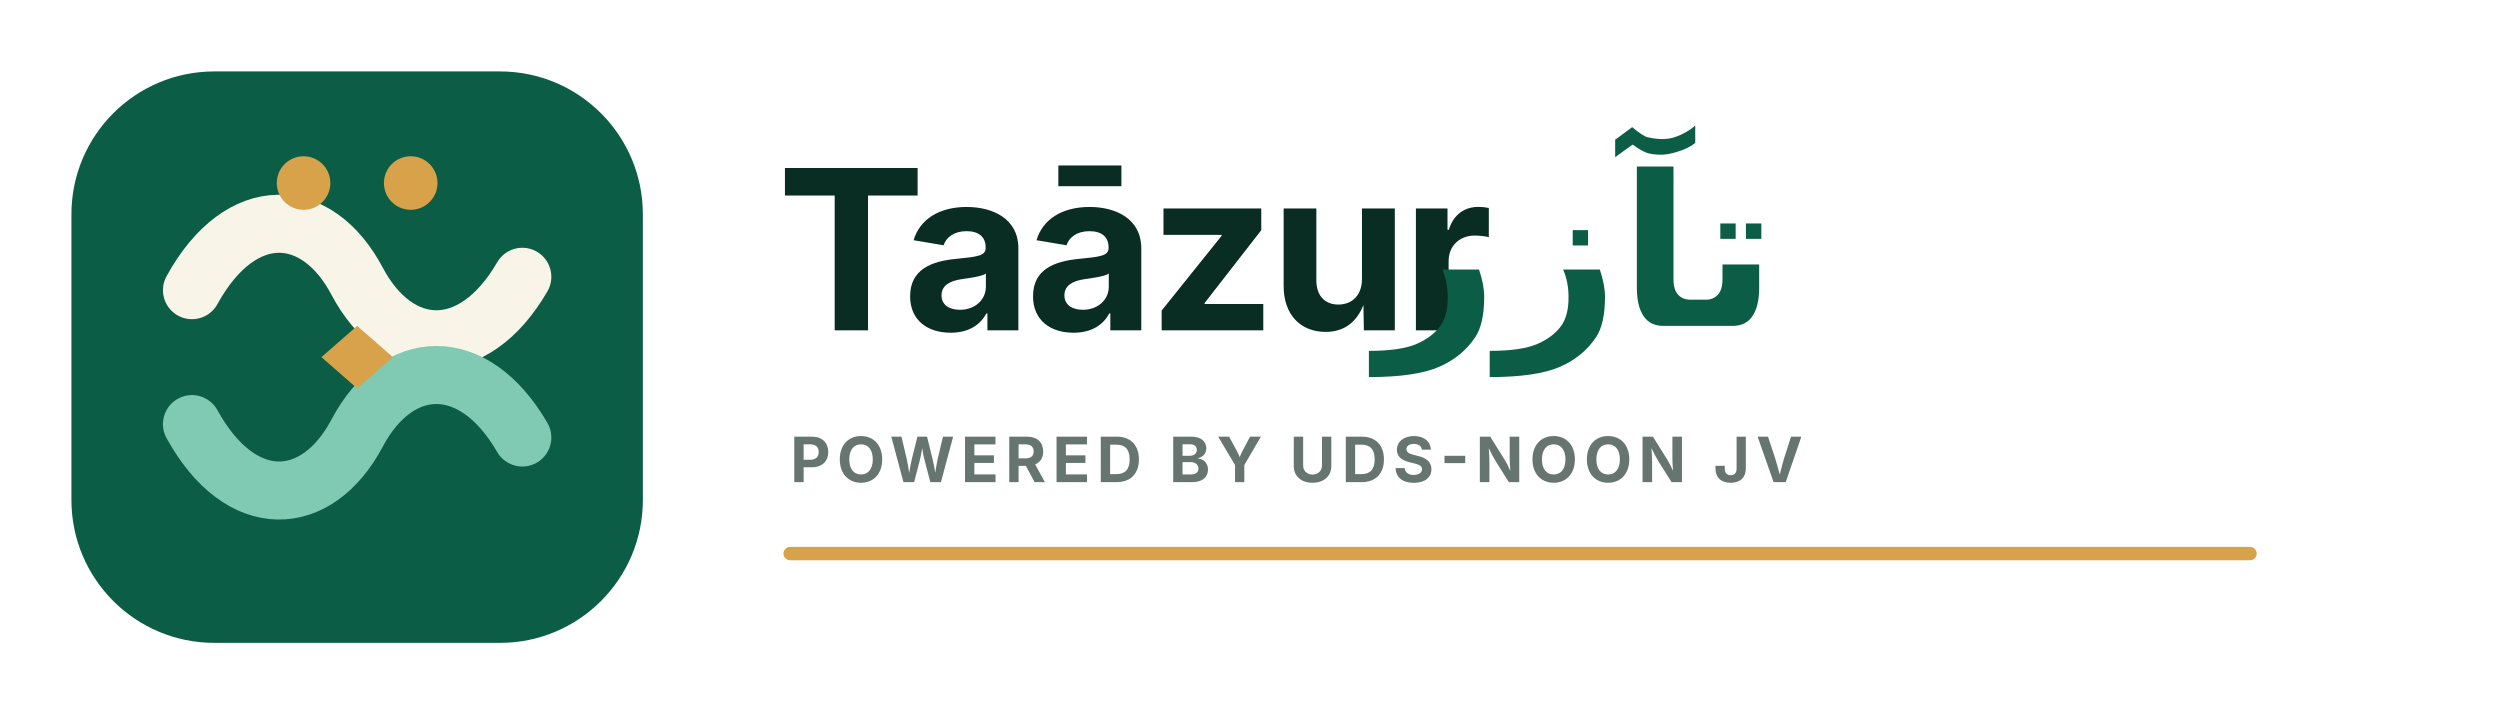
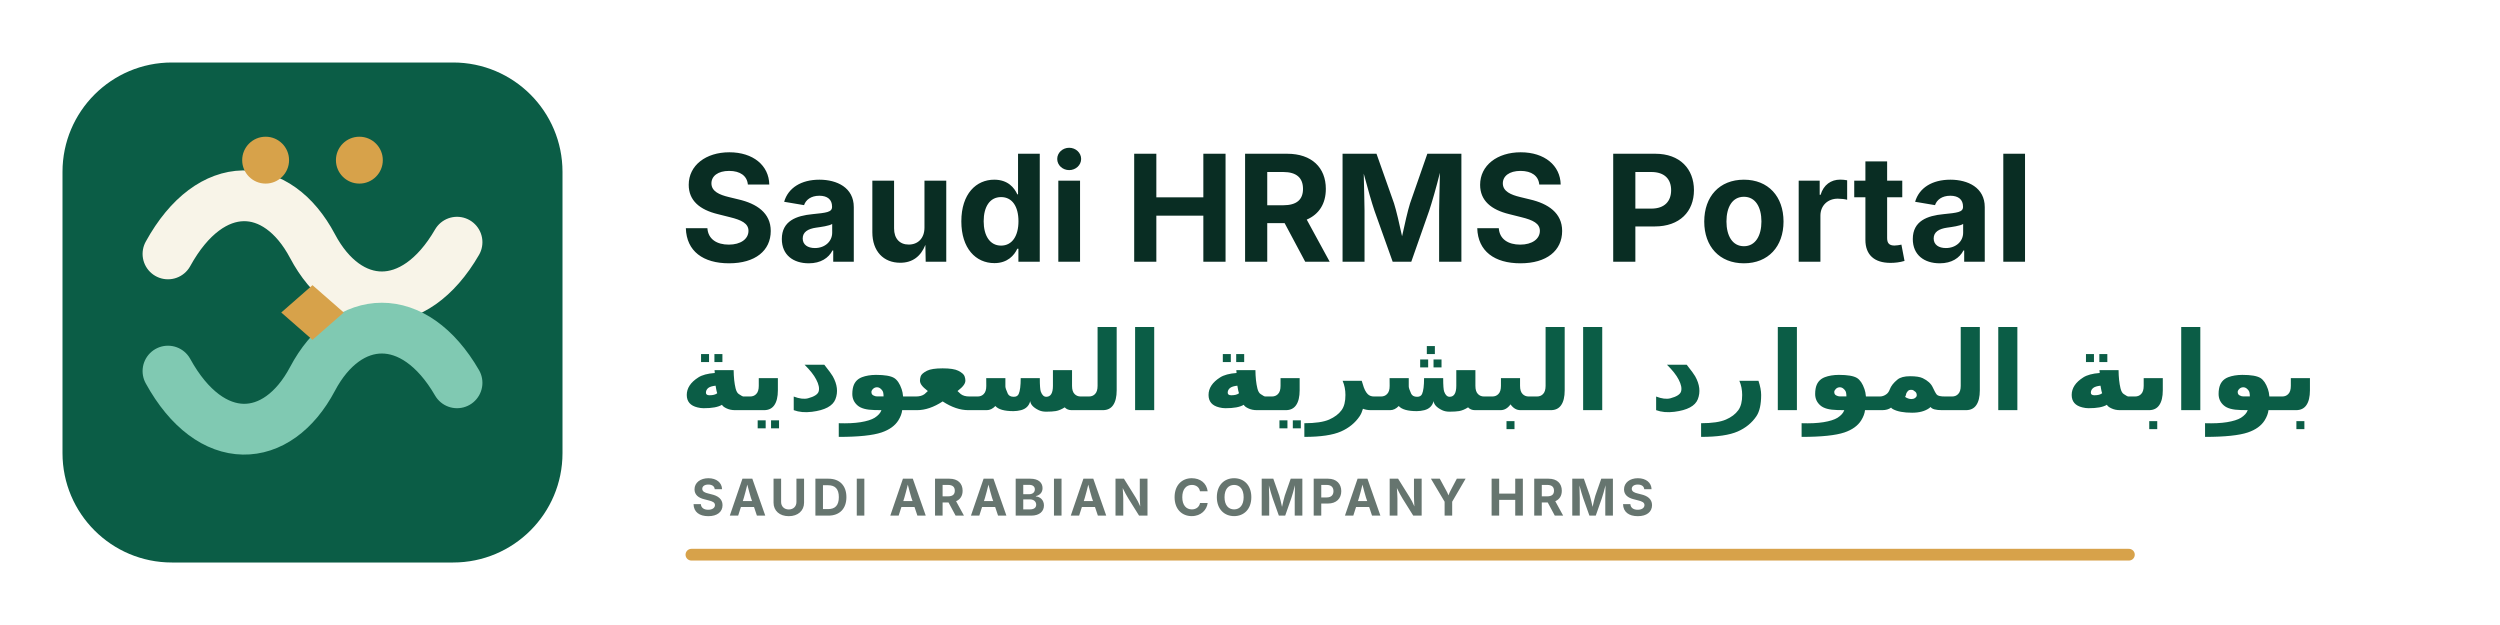
- <svg xmlns="http://www.w3.org/2000/svg" viewBox="0 0 560 160" role="img" aria-labelledby="title desc">
+ <svg xmlns="http://www.w3.org/2000/svg" viewBox="0 0 640 160" role="img" aria-labelledby="title desc">
  <g transform="translate(16 16)">
-     <rect width="128" height="128" rx="32" fill="#0B5D46" />
+     <rect width="128" height="128" rx="28" fill="#0B5D46" />
    <path d="M27 49C38 29 55 30 64 47C73 64 90 65 101 46" fill="none" stroke="#F8F4E8" stroke-width="13" stroke-linecap="round" />
    <path d="M27 79C38 99 55 98 64 81C73 64 90 63 101 82" fill="none" stroke="#80C9B2" stroke-width="13" stroke-linecap="round" />
    <circle cx="52" cy="25" r="6" fill="#D7A24A" />
    <circle cx="76" cy="25" r="6" fill="#D7A24A" />
    <path d="M64 57l8 7-8 7-8-7 8-7z" fill="#D7A24A" />
  </g>
-   <text x="174" y="74" fill="#092D23" font-family="Inter, Arial, sans-serif" font-size="50" font-weight="750" letter-spacing="-1.5">Taāzur</text>
-   <text x="398" y="73" fill="#0B5D46" font-family="Cairo, Tahoma, sans-serif" font-size="47" font-weight="700" direction="rtl">تآزر</text>
-   <text x="177" y="108" fill="#66756F" font-family="Inter, Arial, sans-serif" font-size="14" font-weight="650" letter-spacing="1.4">POWERED BY UDS-NOON JV</text>
-   <path d="M177 124h327" stroke="#D7A24A" stroke-width="3" stroke-linecap="round" />
+   <text x="174" y="67" fill="#092D23" font-family="Inter, Arial, sans-serif" font-size="38" font-weight="750">Saudi HRMS Portal</text>
+   <text x="174" y="105" fill="#0B5D46" font-family="Cairo, Tahoma, sans-serif" font-size="28" font-weight="700">بوابة الموارد البشرية السعودية</text>
+   <text x="177" y="132" fill="#66756F" font-family="Inter, Arial, sans-serif" font-size="13" font-weight="650" letter-spacing="1.2">SAUDI ARABIAN COMPANY HRMS</text>
+   <path d="M177 142h368" stroke="#D7A24A" stroke-width="3" stroke-linecap="round" />
</svg>
